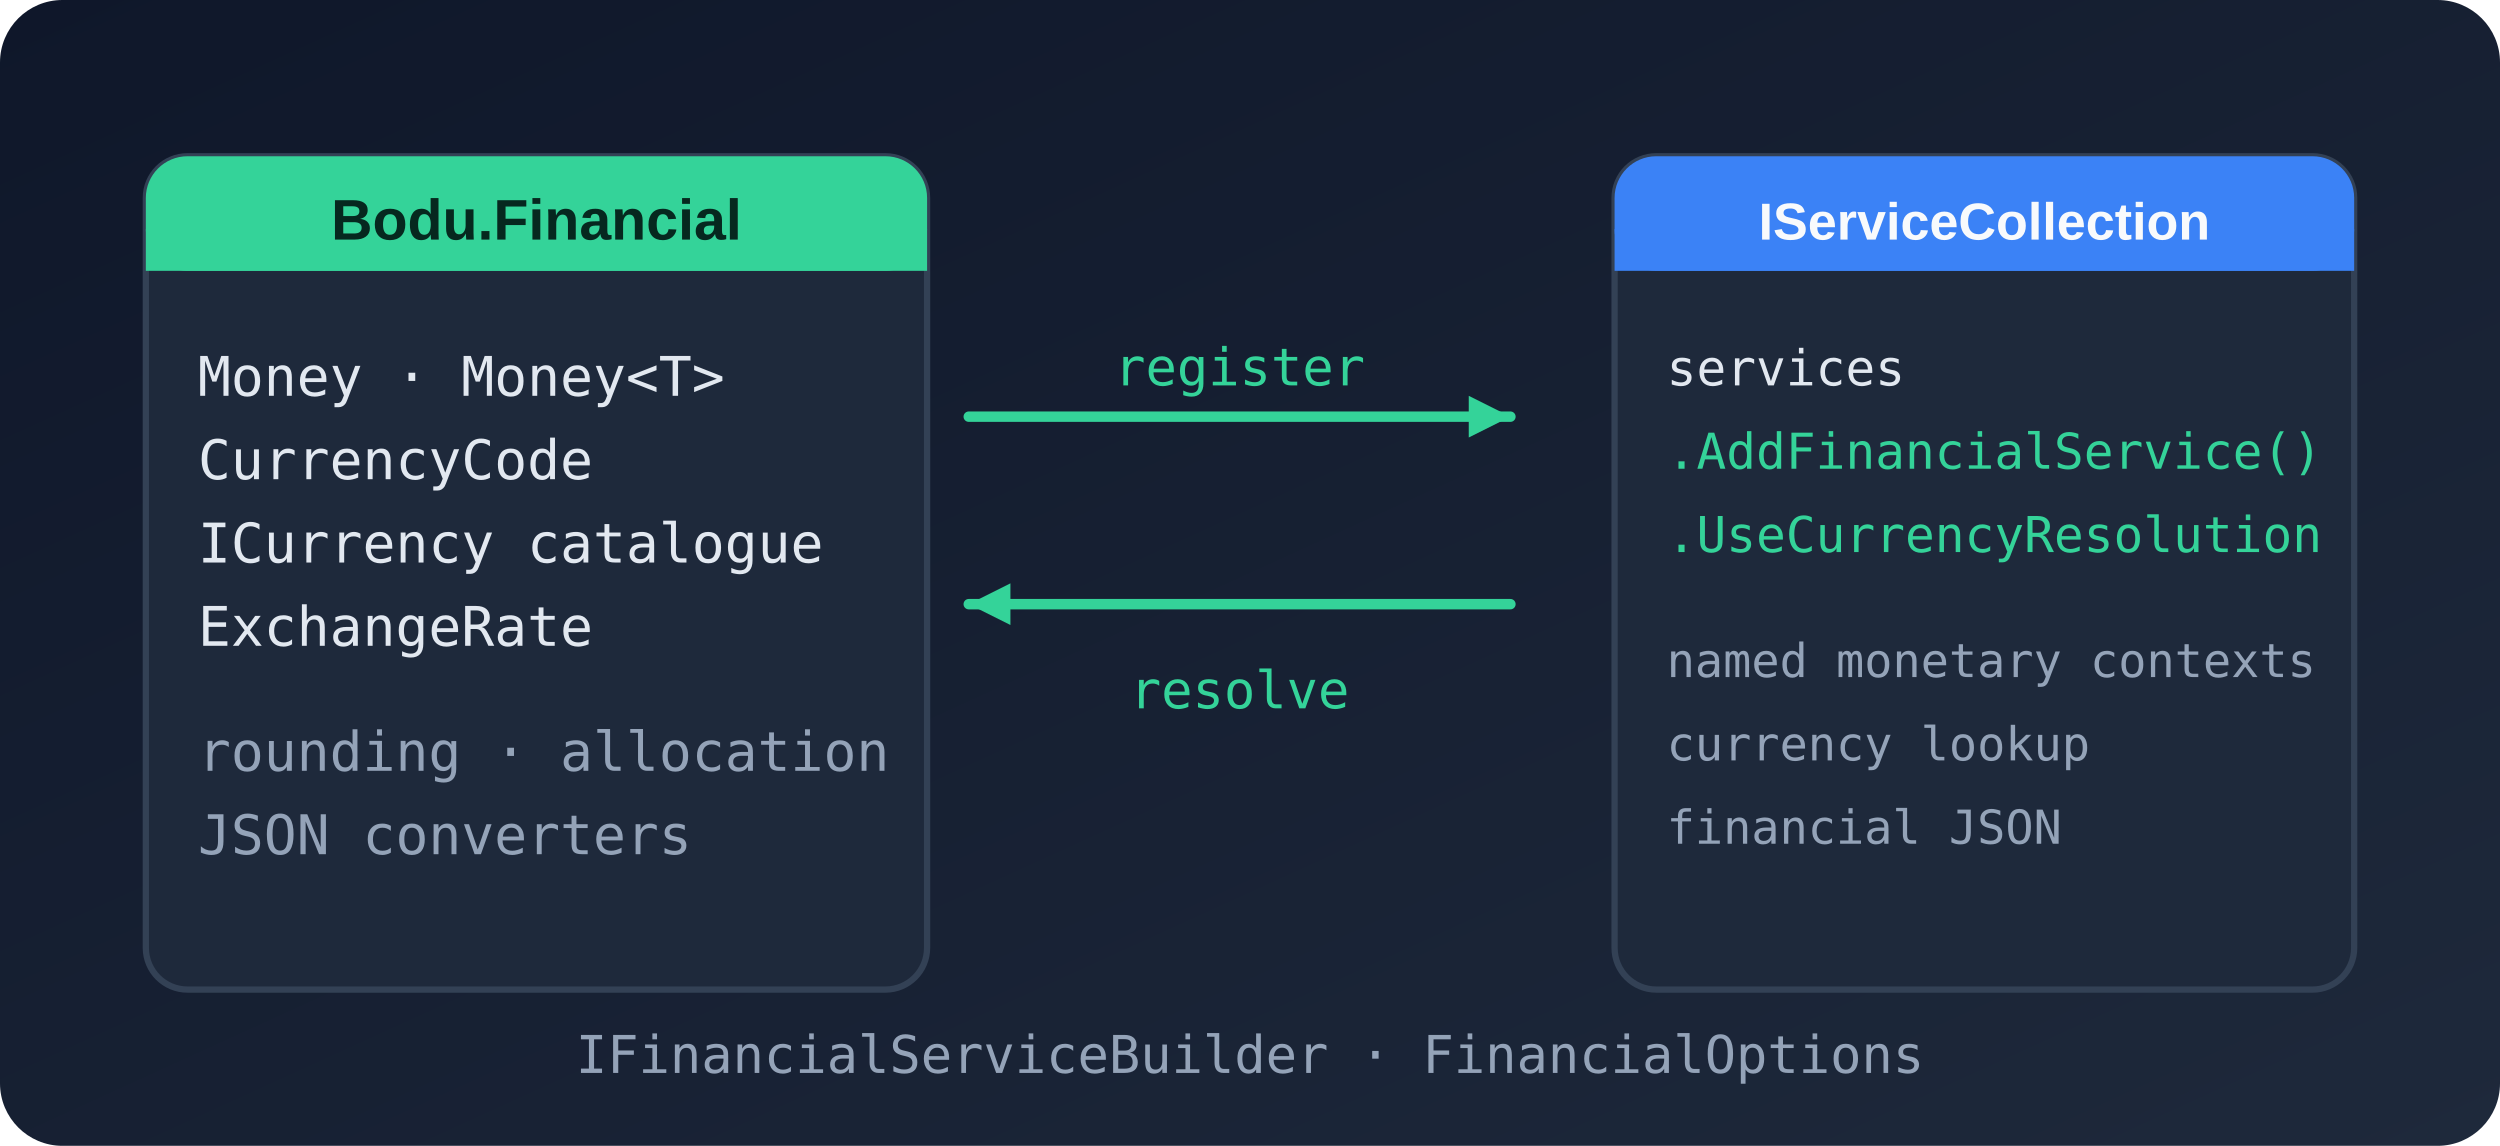
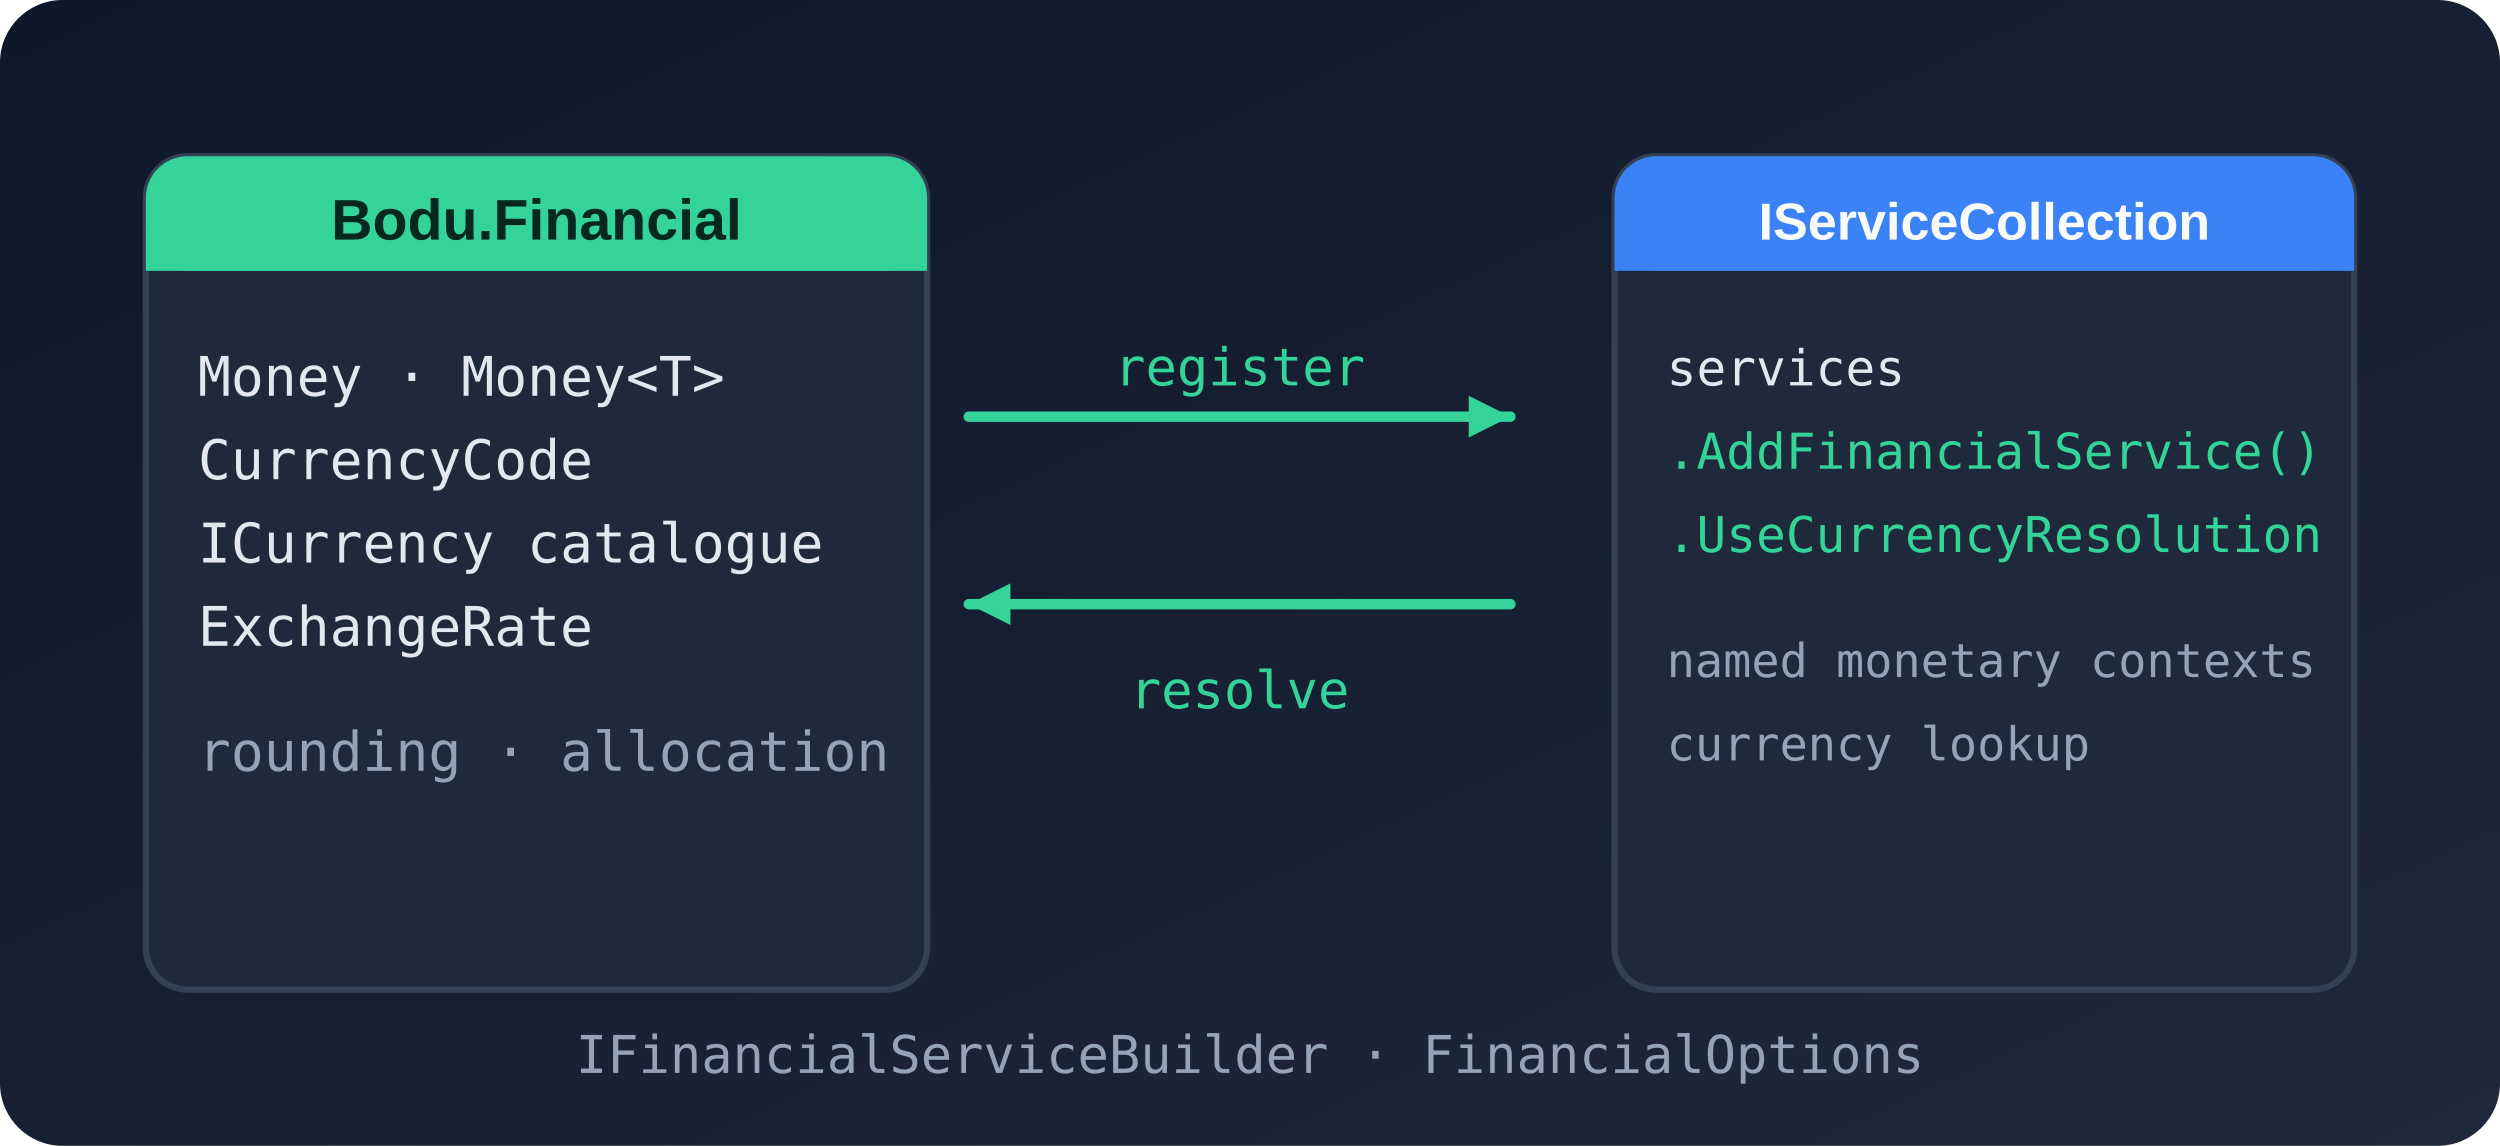
<svg xmlns="http://www.w3.org/2000/svg" viewBox="0 0 480 220" role="img" aria-label="Bodu.Financial.DependencyInjection — service registration for financial services">
  <defs>
    <linearGradient id="findi-bg" x1="0" y1="0" x2="1" y2="1">
      <stop offset="0" stop-color="#0F172A" />
      <stop offset="1" stop-color="#1E293B" />
    </linearGradient>
  </defs>
  <rect width="480" height="220" rx="12" fill="url(#findi-bg)" />
  <g transform="translate(28 30)" font-family="'Segoe UI','Helvetica Neue',Arial,sans-serif" font-size="11">
    <rect width="150" height="160" rx="8" fill="#1E293B" stroke="#334155" stroke-width="1.2" />
    <rect width="150" height="22" rx="8" fill="#34D399" />
    <rect y="14" width="150" height="8" fill="#34D399" />
    <text x="75" y="16" fill="#06281F" text-anchor="middle" font-weight="700" font-size="11">Bodu.Financial</text>
    <g fill="#E2E8F0" font-family="'Consolas','Menlo',monospace" font-size="10.5">
      <text x="10" y="46">Money · Money&lt;T&gt;</text>
      <text x="10" y="62">CurrencyCode</text>
      <text x="10" y="78">ICurrency catalogue</text>
      <text x="10" y="94">ExchangeRate</text>
      <text x="10" y="118">
        <tspan fill="#94A3B8">rounding · allocation</tspan>
-       </text>
-       <text x="10" y="134">
-         <tspan fill="#94A3B8">JSON converters</tspan>
      </text>
    </g>
  </g>
  <g transform="translate(186 80)" fill="none" stroke="#34D399" stroke-width="2" stroke-linecap="round">
    <line x1="0" y1="0" x2="104" y2="0" />
    <polygon points="104,0 96,-4 96,4" fill="#34D399" stroke="none" />
    <line x1="104" y1="36" x2="0" y2="36" />
    <polygon points="0,36 8,32 8,40" fill="#34D399" stroke="none" />
  </g>
  <g transform="translate(186 80)" fill="#34D399" font-family="'Consolas','Menlo',monospace" font-size="10" text-anchor="middle">
    <text x="52" y="-6">register</text>
    <text x="52" y="56">resolve</text>
  </g>
  <g transform="translate(310 30)" font-family="'Segoe UI','Helvetica Neue',Arial,sans-serif" font-size="11">
    <rect width="142" height="160" rx="8" fill="#1E293B" stroke="#334155" stroke-width="1.2" />
    <rect width="142" height="22" rx="8" fill="#3B82F6" />
    <rect y="14" width="142" height="8" fill="#3B82F6" />
    <text x="71" y="16" fill="#F8FAFC" text-anchor="middle" font-weight="700" font-size="10">IServiceCollection</text>
    <g fill="#E2E8F0" font-family="'Consolas','Menlo',monospace" font-size="9.5">
      <text x="10" y="44">services</text>
      <text x="10" y="60">
        <tspan fill="#34D399"> .AddFinancialService()</tspan>
      </text>
      <text x="10" y="76">
        <tspan fill="#34D399"> .UseCurrencyResolution</tspan>
      </text>
      <text x="10" y="100">
        <tspan fill="#94A3B8" font-size="9">named monetary contexts</tspan>
      </text>
      <text x="10" y="116">
        <tspan fill="#94A3B8" font-size="9">currency lookup</tspan>
      </text>
-       <text x="10" y="132">
-         <tspan fill="#94A3B8" font-size="9">financial JSON</tspan>
-       </text>
    </g>
  </g>
  <g fill="#94A3B8" font-family="'Consolas','Menlo',monospace" font-size="10">
    <text x="240" y="206" text-anchor="middle">IFinancialServiceBuilder · FinancialOptions</text>
  </g>
</svg>
